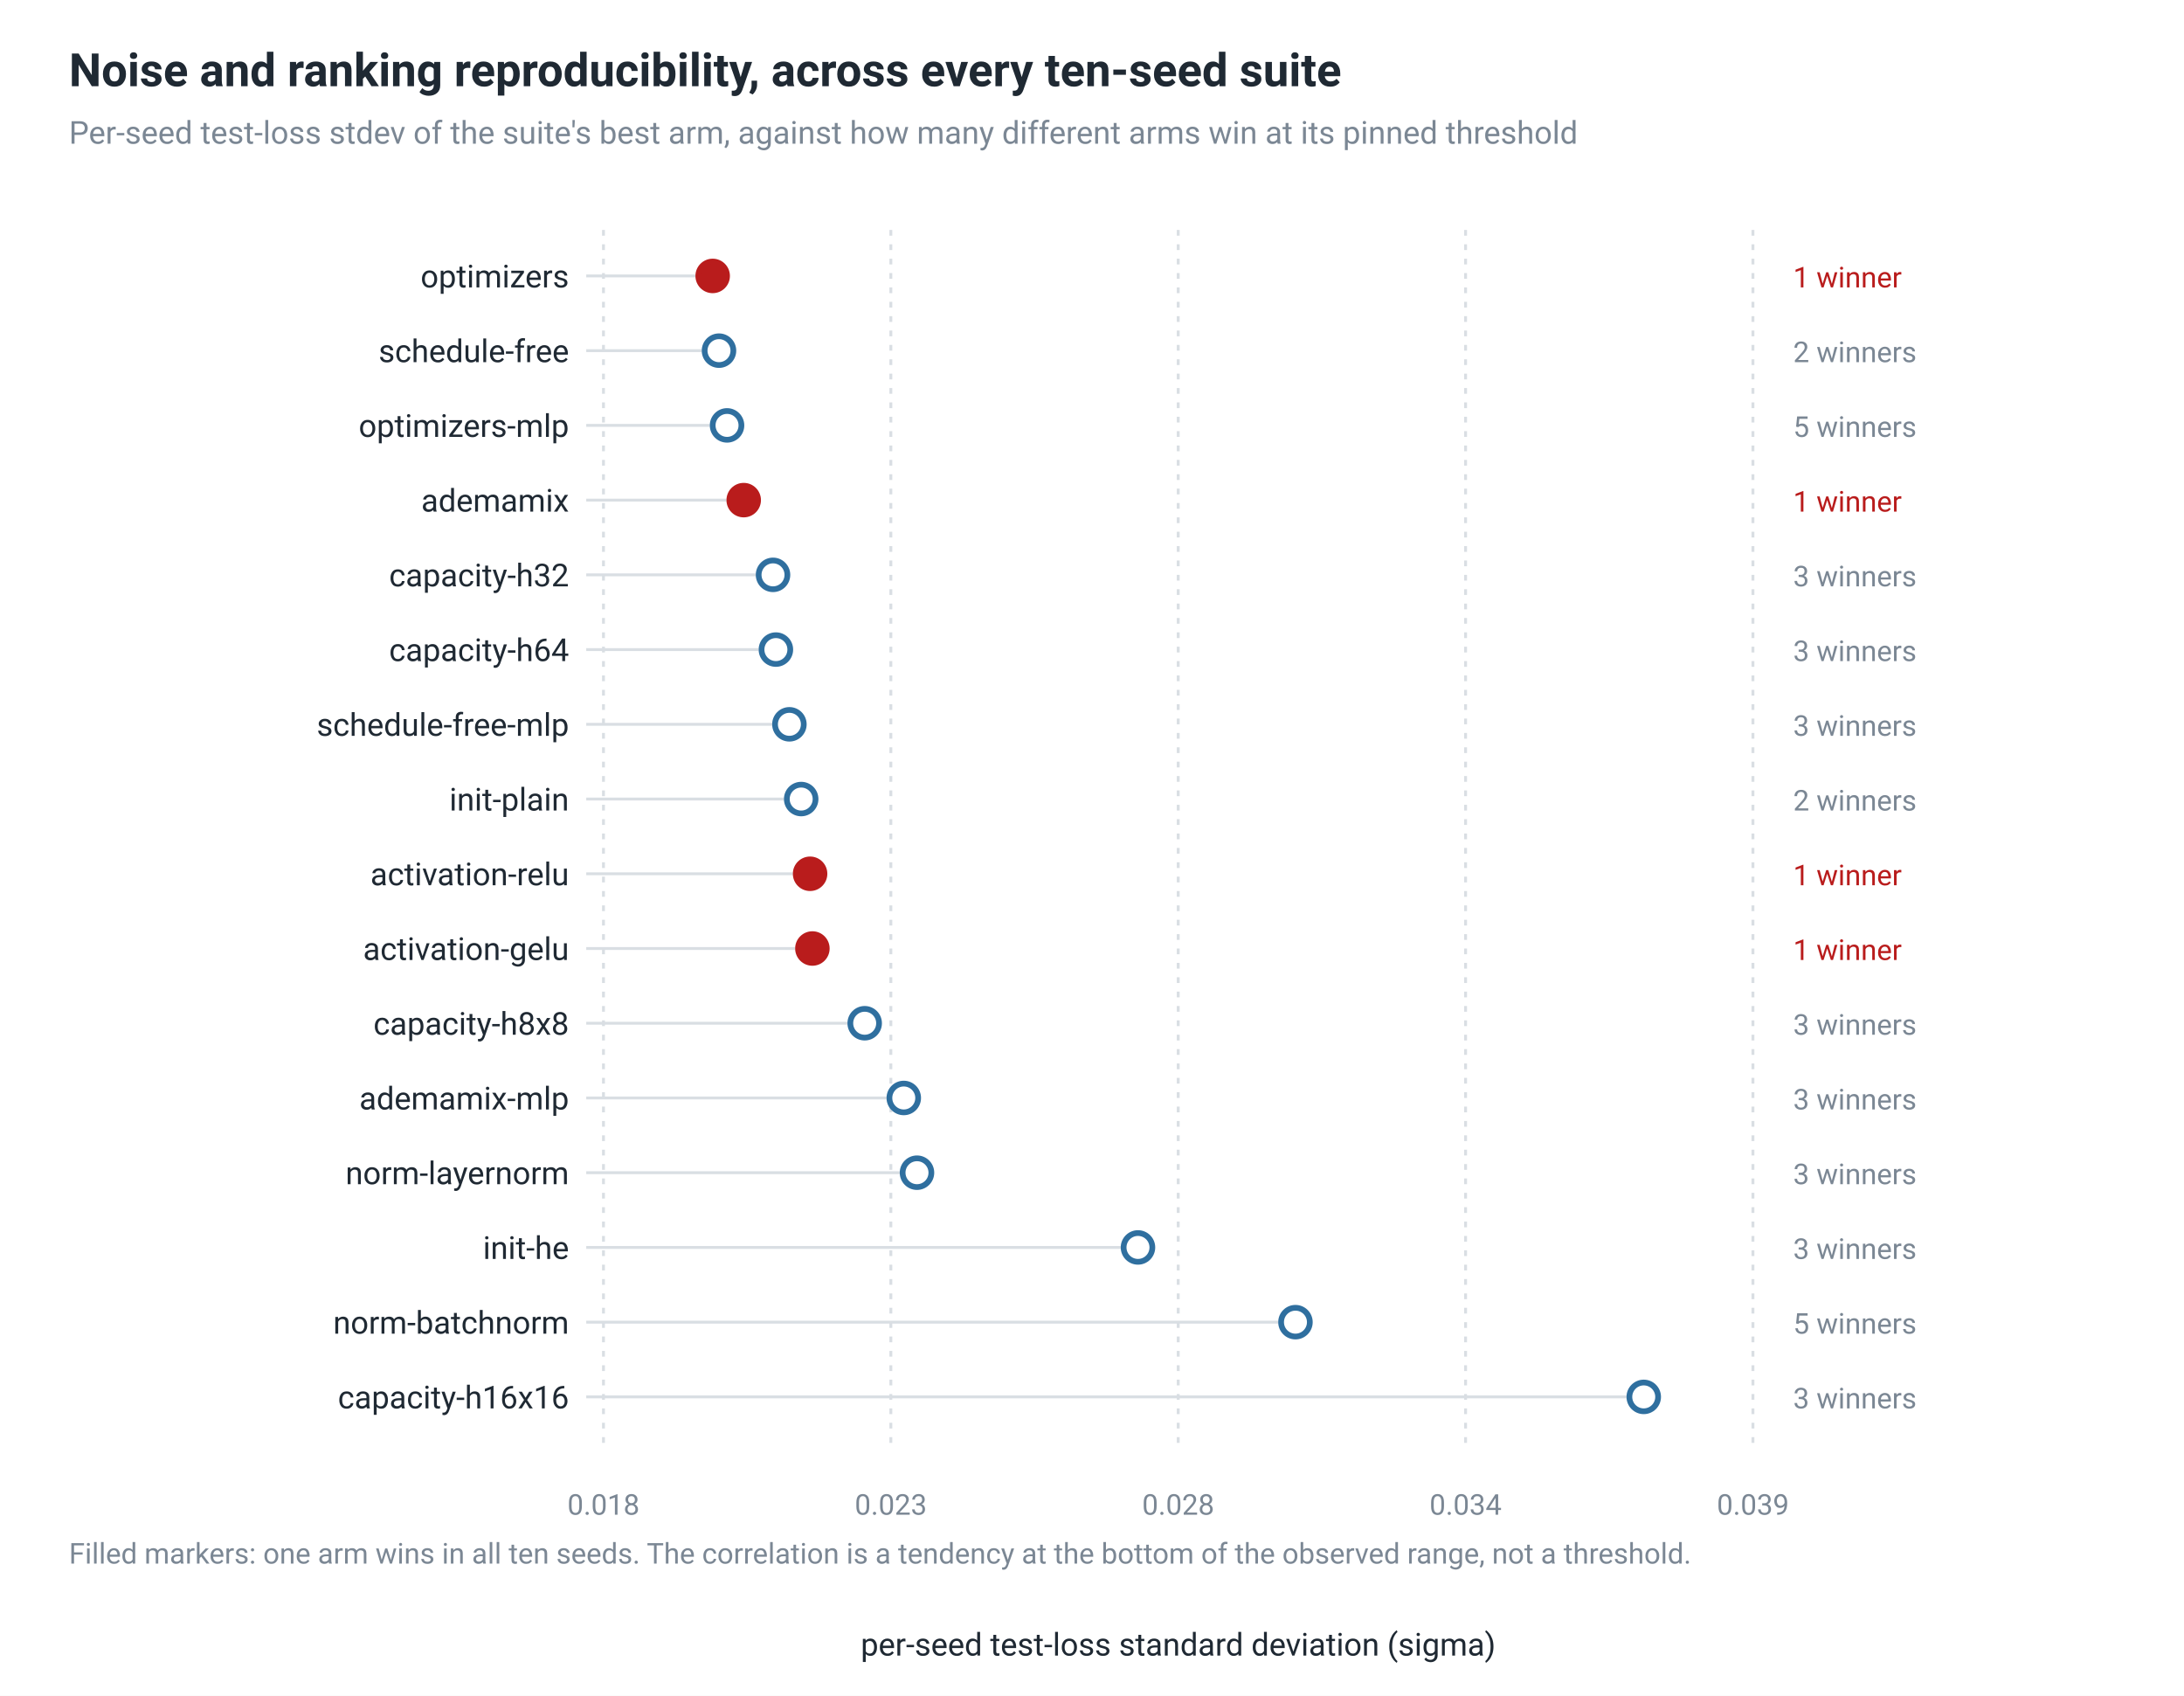
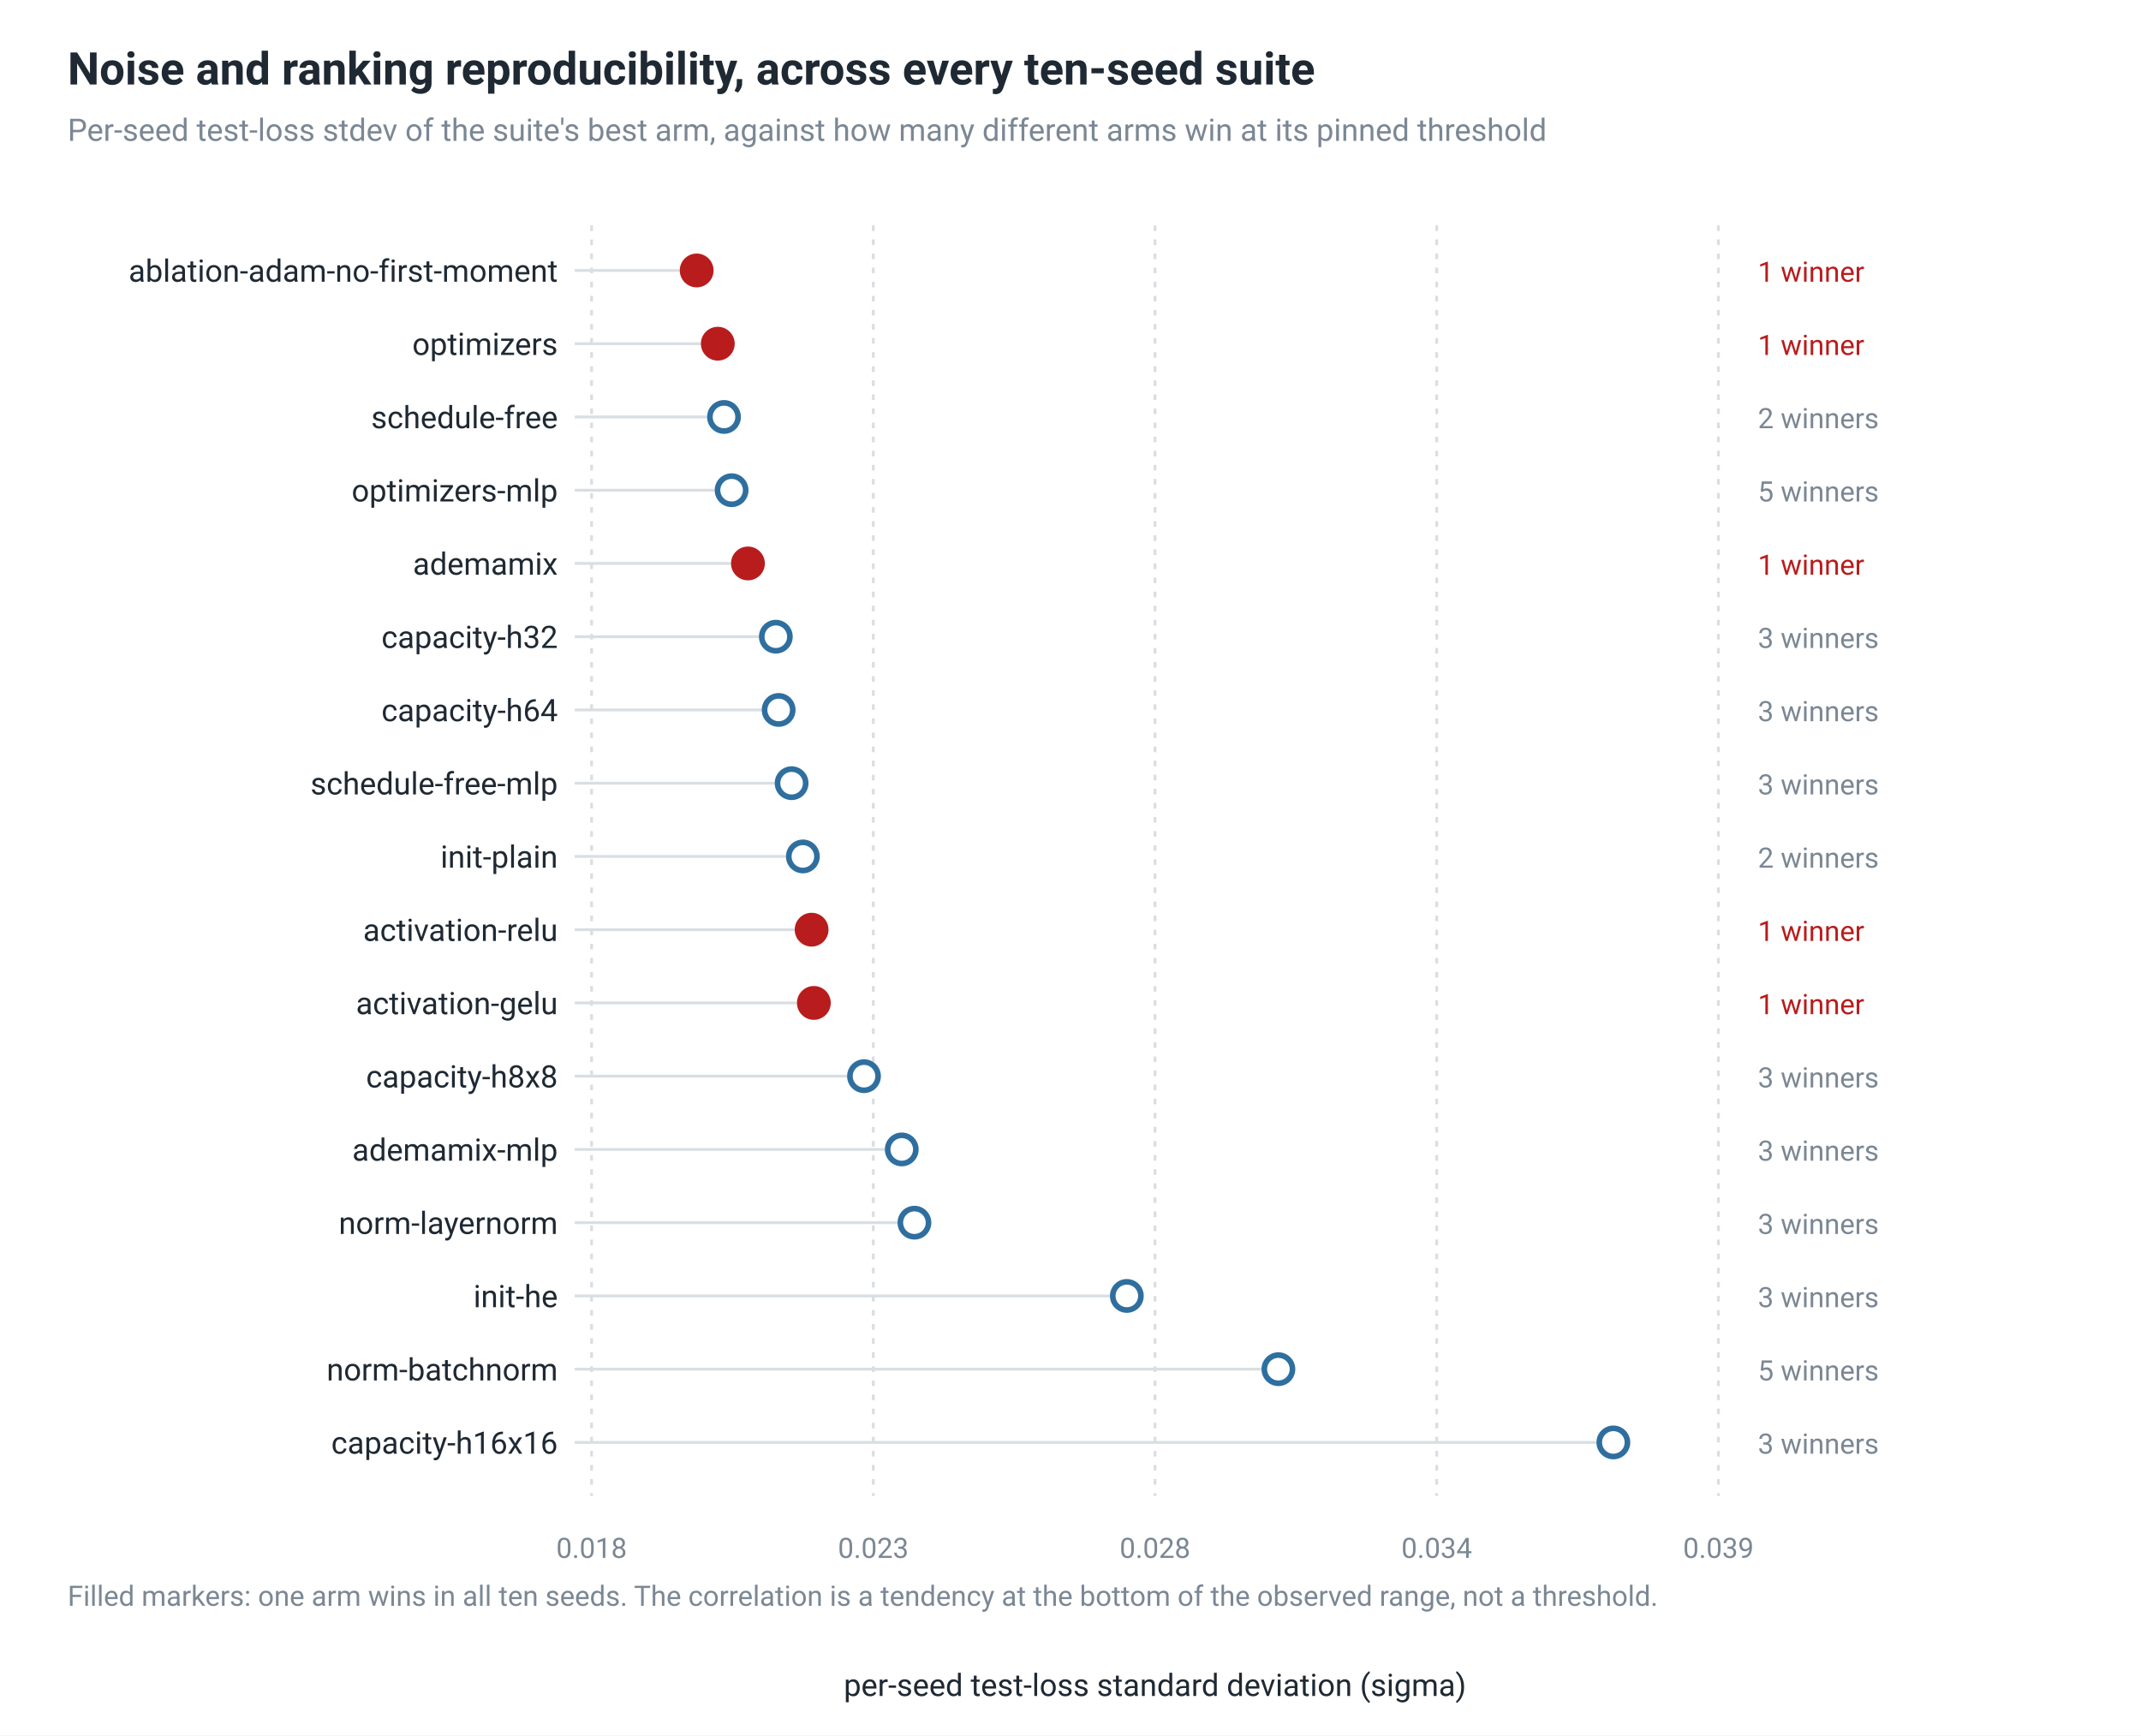
- <svg xmlns="http://www.w3.org/2000/svg" width="760" height="590" viewBox="0 0 760 590" role="img" aria-label="Noise and ranking reproducibility, across every ten-seed suite">
-   <rect width="760" height="590" fill="white" />
+ <svg xmlns="http://www.w3.org/2000/svg" width="760" height="616" viewBox="0 0 760 616" role="img" aria-label="Noise and ranking reproducibility, across every ten-seed suite">
+   <rect width="760" height="616" fill="white" />
  <text x="24" y="30" font-family="-apple-system,Segoe UI,Roboto,Helvetica,Arial,sans-serif" font-size="16" font-weight="600" fill="#1f2933">Noise and ranking reproducibility, across every ten-seed suite</text>
  <text x="24" y="50" font-family="-apple-system,Segoe UI,Roboto,Helvetica,Arial,sans-serif" font-size="11" fill="#7b8794">Per-seed test-loss stdev of the suite's best arm, against how many different arms win at its pinned threshold</text>
-   <line x1="210.0" y1="80" x2="210.0" y2="505.0" stroke="#d9dee3" stroke-width="1" stroke-dasharray="2 3" />
-   <text x="210.0" y="527.0" font-family="-apple-system,Segoe UI,Roboto,Helvetica,Arial,sans-serif" font-size="10" fill="#7b8794" text-anchor="middle">0.018</text>
-   <line x1="310.0" y1="80" x2="310.0" y2="505.0" stroke="#d9dee3" stroke-width="1" stroke-dasharray="2 3" />
-   <text x="310.0" y="527.0" font-family="-apple-system,Segoe UI,Roboto,Helvetica,Arial,sans-serif" font-size="10" fill="#7b8794" text-anchor="middle">0.023</text>
-   <line x1="410.0" y1="80" x2="410.0" y2="505.0" stroke="#d9dee3" stroke-width="1" stroke-dasharray="2 3" />
-   <text x="410.0" y="527.0" font-family="-apple-system,Segoe UI,Roboto,Helvetica,Arial,sans-serif" font-size="10" fill="#7b8794" text-anchor="middle">0.028</text>
-   <line x1="510.0" y1="80" x2="510.0" y2="505.0" stroke="#d9dee3" stroke-width="1" stroke-dasharray="2 3" />
-   <text x="510.0" y="527.0" font-family="-apple-system,Segoe UI,Roboto,Helvetica,Arial,sans-serif" font-size="10" fill="#7b8794" text-anchor="middle">0.034</text>
-   <line x1="610.0" y1="80" x2="610.0" y2="505.0" stroke="#d9dee3" stroke-width="1" stroke-dasharray="2 3" />
-   <text x="610.0" y="527.0" font-family="-apple-system,Segoe UI,Roboto,Helvetica,Arial,sans-serif" font-size="10" fill="#7b8794" text-anchor="middle">0.039</text>
-   <text x="410.0" y="576" font-family="-apple-system,Segoe UI,Roboto,Helvetica,Arial,sans-serif" font-size="11" fill="#1f2933" text-anchor="middle">per-seed test-loss standard deviation (sigma)</text>
-   <text x="198" y="100.0" font-family="-apple-system,Segoe UI,Roboto,Helvetica,Arial,sans-serif" font-size="11" fill="#1f2933" text-anchor="end">optimizers</text>
-   <line x1="204" y1="96.0" x2="242.0" y2="96.0" stroke="#d9dee3" stroke-width="1" />
-   <circle cx="248.0" cy="96.0" r="5" fill="#b91c1c" stroke="#b91c1c" stroke-width="2" />
+   <line x1="210.0" y1="80" x2="210.0" y2="531.0" stroke="#d9dee3" stroke-width="1" stroke-dasharray="2 3" />
+   <text x="210.0" y="553.0" font-family="-apple-system,Segoe UI,Roboto,Helvetica,Arial,sans-serif" font-size="10" fill="#7b8794" text-anchor="middle">0.018</text>
+   <line x1="310.0" y1="80" x2="310.0" y2="531.0" stroke="#d9dee3" stroke-width="1" stroke-dasharray="2 3" />
+   <text x="310.0" y="553.0" font-family="-apple-system,Segoe UI,Roboto,Helvetica,Arial,sans-serif" font-size="10" fill="#7b8794" text-anchor="middle">0.023</text>
+   <line x1="410.0" y1="80" x2="410.0" y2="531.0" stroke="#d9dee3" stroke-width="1" stroke-dasharray="2 3" />
+   <text x="410.0" y="553.0" font-family="-apple-system,Segoe UI,Roboto,Helvetica,Arial,sans-serif" font-size="10" fill="#7b8794" text-anchor="middle">0.028</text>
+   <line x1="510.0" y1="80" x2="510.0" y2="531.0" stroke="#d9dee3" stroke-width="1" stroke-dasharray="2 3" />
+   <text x="510.0" y="553.0" font-family="-apple-system,Segoe UI,Roboto,Helvetica,Arial,sans-serif" font-size="10" fill="#7b8794" text-anchor="middle">0.034</text>
+   <line x1="610.0" y1="80" x2="610.0" y2="531.0" stroke="#d9dee3" stroke-width="1" stroke-dasharray="2 3" />
+   <text x="610.0" y="553.0" font-family="-apple-system,Segoe UI,Roboto,Helvetica,Arial,sans-serif" font-size="10" fill="#7b8794" text-anchor="middle">0.039</text>
+   <text x="410.0" y="602" font-family="-apple-system,Segoe UI,Roboto,Helvetica,Arial,sans-serif" font-size="11" fill="#1f2933" text-anchor="middle">per-seed test-loss standard deviation (sigma)</text>
+   <text x="198" y="100.0" font-family="-apple-system,Segoe UI,Roboto,Helvetica,Arial,sans-serif" font-size="11" fill="#1f2933" text-anchor="end">ablation-adam-no-first-moment</text>
+   <line x1="204" y1="96.0" x2="241.3" y2="96.0" stroke="#d9dee3" stroke-width="1" />
+   <circle cx="247.3" cy="96.0" r="5" fill="#b91c1c" stroke="#b91c1c" stroke-width="2" />
  <text x="624.0" y="100.0" font-family="-apple-system,Segoe UI,Roboto,Helvetica,Arial,sans-serif" font-size="10" fill="#b91c1c">1 winner</text>
-   <text x="198" y="126.0" font-family="-apple-system,Segoe UI,Roboto,Helvetica,Arial,sans-serif" font-size="11" fill="#1f2933" text-anchor="end">schedule-free</text>
-   <line x1="204" y1="122.0" x2="244.2" y2="122.0" stroke="#d9dee3" stroke-width="1" />
-   <circle cx="250.2" cy="122.0" r="5" fill="white" stroke="#2f6f9f" stroke-width="2" />
-   <text x="624.0" y="126.0" font-family="-apple-system,Segoe UI,Roboto,Helvetica,Arial,sans-serif" font-size="10" fill="#7b8794">2 winners</text>
-   <text x="198" y="152.0" font-family="-apple-system,Segoe UI,Roboto,Helvetica,Arial,sans-serif" font-size="11" fill="#1f2933" text-anchor="end">optimizers-mlp</text>
-   <line x1="204" y1="148.0" x2="247.0" y2="148.0" stroke="#d9dee3" stroke-width="1" />
-   <circle cx="253.0" cy="148.0" r="5" fill="white" stroke="#2f6f9f" stroke-width="2" />
-   <text x="624.0" y="152.0" font-family="-apple-system,Segoe UI,Roboto,Helvetica,Arial,sans-serif" font-size="10" fill="#7b8794">5 winners</text>
-   <text x="198" y="178.0" font-family="-apple-system,Segoe UI,Roboto,Helvetica,Arial,sans-serif" font-size="11" fill="#1f2933" text-anchor="end">ademamix</text>
-   <line x1="204" y1="174.0" x2="252.8" y2="174.0" stroke="#d9dee3" stroke-width="1" />
-   <circle cx="258.8" cy="174.0" r="5" fill="#b91c1c" stroke="#b91c1c" stroke-width="2" />
-   <text x="624.0" y="178.0" font-family="-apple-system,Segoe UI,Roboto,Helvetica,Arial,sans-serif" font-size="10" fill="#b91c1c">1 winner</text>
-   <text x="198" y="204.0" font-family="-apple-system,Segoe UI,Roboto,Helvetica,Arial,sans-serif" font-size="11" fill="#1f2933" text-anchor="end">capacity-h32</text>
-   <line x1="204" y1="200.0" x2="263.0" y2="200.0" stroke="#d9dee3" stroke-width="1" />
-   <circle cx="269.0" cy="200.0" r="5" fill="white" stroke="#2f6f9f" stroke-width="2" />
-   <text x="624.0" y="204.0" font-family="-apple-system,Segoe UI,Roboto,Helvetica,Arial,sans-serif" font-size="10" fill="#7b8794">3 winners</text>
-   <text x="198" y="230.0" font-family="-apple-system,Segoe UI,Roboto,Helvetica,Arial,sans-serif" font-size="11" fill="#1f2933" text-anchor="end">capacity-h64</text>
-   <line x1="204" y1="226.0" x2="264.0" y2="226.0" stroke="#d9dee3" stroke-width="1" />
-   <circle cx="270.0" cy="226.0" r="5" fill="white" stroke="#2f6f9f" stroke-width="2" />
+   <text x="198" y="126.0" font-family="-apple-system,Segoe UI,Roboto,Helvetica,Arial,sans-serif" font-size="11" fill="#1f2933" text-anchor="end">optimizers</text>
+   <line x1="204" y1="122.0" x2="248.8" y2="122.0" stroke="#d9dee3" stroke-width="1" />
+   <circle cx="254.8" cy="122.0" r="5" fill="#b91c1c" stroke="#b91c1c" stroke-width="2" />
+   <text x="624.0" y="126.0" font-family="-apple-system,Segoe UI,Roboto,Helvetica,Arial,sans-serif" font-size="10" fill="#b91c1c">1 winner</text>
+   <text x="198" y="152.0" font-family="-apple-system,Segoe UI,Roboto,Helvetica,Arial,sans-serif" font-size="11" fill="#1f2933" text-anchor="end">schedule-free</text>
+   <line x1="204" y1="148.0" x2="251.0" y2="148.0" stroke="#d9dee3" stroke-width="1" />
+   <circle cx="257.0" cy="148.0" r="5" fill="white" stroke="#2f6f9f" stroke-width="2" />
+   <text x="624.0" y="152.0" font-family="-apple-system,Segoe UI,Roboto,Helvetica,Arial,sans-serif" font-size="10" fill="#7b8794">2 winners</text>
+   <text x="198" y="178.0" font-family="-apple-system,Segoe UI,Roboto,Helvetica,Arial,sans-serif" font-size="11" fill="#1f2933" text-anchor="end">optimizers-mlp</text>
+   <line x1="204" y1="174.0" x2="253.7" y2="174.0" stroke="#d9dee3" stroke-width="1" />
+   <circle cx="259.7" cy="174.0" r="5" fill="white" stroke="#2f6f9f" stroke-width="2" />
+   <text x="624.0" y="178.0" font-family="-apple-system,Segoe UI,Roboto,Helvetica,Arial,sans-serif" font-size="10" fill="#7b8794">5 winners</text>
+   <text x="198" y="204.0" font-family="-apple-system,Segoe UI,Roboto,Helvetica,Arial,sans-serif" font-size="11" fill="#1f2933" text-anchor="end">ademamix</text>
+   <line x1="204" y1="200.0" x2="259.5" y2="200.0" stroke="#d9dee3" stroke-width="1" />
+   <circle cx="265.5" cy="200.0" r="5" fill="#b91c1c" stroke="#b91c1c" stroke-width="2" />
+   <text x="624.0" y="204.0" font-family="-apple-system,Segoe UI,Roboto,Helvetica,Arial,sans-serif" font-size="10" fill="#b91c1c">1 winner</text>
+   <text x="198" y="230.0" font-family="-apple-system,Segoe UI,Roboto,Helvetica,Arial,sans-serif" font-size="11" fill="#1f2933" text-anchor="end">capacity-h32</text>
+   <line x1="204" y1="226.0" x2="269.4" y2="226.0" stroke="#d9dee3" stroke-width="1" />
+   <circle cx="275.4" cy="226.0" r="5" fill="white" stroke="#2f6f9f" stroke-width="2" />
  <text x="624.0" y="230.0" font-family="-apple-system,Segoe UI,Roboto,Helvetica,Arial,sans-serif" font-size="10" fill="#7b8794">3 winners</text>
-   <text x="198" y="256.0" font-family="-apple-system,Segoe UI,Roboto,Helvetica,Arial,sans-serif" font-size="11" fill="#1f2933" text-anchor="end">schedule-free-mlp</text>
-   <line x1="204" y1="252.0" x2="268.7" y2="252.0" stroke="#d9dee3" stroke-width="1" />
-   <circle cx="274.7" cy="252.0" r="5" fill="white" stroke="#2f6f9f" stroke-width="2" />
+   <text x="198" y="256.0" font-family="-apple-system,Segoe UI,Roboto,Helvetica,Arial,sans-serif" font-size="11" fill="#1f2933" text-anchor="end">capacity-h64</text>
+   <line x1="204" y1="252.0" x2="270.4" y2="252.0" stroke="#d9dee3" stroke-width="1" />
+   <circle cx="276.4" cy="252.0" r="5" fill="white" stroke="#2f6f9f" stroke-width="2" />
  <text x="624.0" y="256.0" font-family="-apple-system,Segoe UI,Roboto,Helvetica,Arial,sans-serif" font-size="10" fill="#7b8794">3 winners</text>
-   <text x="198" y="282.0" font-family="-apple-system,Segoe UI,Roboto,Helvetica,Arial,sans-serif" font-size="11" fill="#1f2933" text-anchor="end">init-plain</text>
-   <line x1="204" y1="278.0" x2="272.8" y2="278.0" stroke="#d9dee3" stroke-width="1" />
-   <circle cx="278.8" cy="278.0" r="5" fill="white" stroke="#2f6f9f" stroke-width="2" />
-   <text x="624.0" y="282.0" font-family="-apple-system,Segoe UI,Roboto,Helvetica,Arial,sans-serif" font-size="10" fill="#7b8794">2 winners</text>
-   <text x="198" y="308.0" font-family="-apple-system,Segoe UI,Roboto,Helvetica,Arial,sans-serif" font-size="11" fill="#1f2933" text-anchor="end">activation-relu</text>
-   <line x1="204" y1="304.0" x2="275.9" y2="304.0" stroke="#d9dee3" stroke-width="1" />
-   <circle cx="281.9" cy="304.0" r="5" fill="#b91c1c" stroke="#b91c1c" stroke-width="2" />
-   <text x="624.0" y="308.0" font-family="-apple-system,Segoe UI,Roboto,Helvetica,Arial,sans-serif" font-size="10" fill="#b91c1c">1 winner</text>
-   <text x="198" y="334.0" font-family="-apple-system,Segoe UI,Roboto,Helvetica,Arial,sans-serif" font-size="11" fill="#1f2933" text-anchor="end">activation-gelu</text>
-   <line x1="204" y1="330.0" x2="276.7" y2="330.0" stroke="#d9dee3" stroke-width="1" />
-   <circle cx="282.7" cy="330.0" r="5" fill="#b91c1c" stroke="#b91c1c" stroke-width="2" />
+   <text x="198" y="282.0" font-family="-apple-system,Segoe UI,Roboto,Helvetica,Arial,sans-serif" font-size="11" fill="#1f2933" text-anchor="end">schedule-free-mlp</text>
+   <line x1="204" y1="278.0" x2="275.0" y2="278.0" stroke="#d9dee3" stroke-width="1" />
+   <circle cx="281.0" cy="278.0" r="5" fill="white" stroke="#2f6f9f" stroke-width="2" />
+   <text x="624.0" y="282.0" font-family="-apple-system,Segoe UI,Roboto,Helvetica,Arial,sans-serif" font-size="10" fill="#7b8794">3 winners</text>
+   <text x="198" y="308.0" font-family="-apple-system,Segoe UI,Roboto,Helvetica,Arial,sans-serif" font-size="11" fill="#1f2933" text-anchor="end">init-plain</text>
+   <line x1="204" y1="304.0" x2="279.0" y2="304.0" stroke="#d9dee3" stroke-width="1" />
+   <circle cx="285.0" cy="304.0" r="5" fill="white" stroke="#2f6f9f" stroke-width="2" />
+   <text x="624.0" y="308.0" font-family="-apple-system,Segoe UI,Roboto,Helvetica,Arial,sans-serif" font-size="10" fill="#7b8794">2 winners</text>
+   <text x="198" y="334.0" font-family="-apple-system,Segoe UI,Roboto,Helvetica,Arial,sans-serif" font-size="11" fill="#1f2933" text-anchor="end">activation-relu</text>
+   <line x1="204" y1="330.0" x2="282.1" y2="330.0" stroke="#d9dee3" stroke-width="1" />
+   <circle cx="288.1" cy="330.0" r="5" fill="#b91c1c" stroke="#b91c1c" stroke-width="2" />
  <text x="624.0" y="334.0" font-family="-apple-system,Segoe UI,Roboto,Helvetica,Arial,sans-serif" font-size="10" fill="#b91c1c">1 winner</text>
-   <text x="198" y="360.0" font-family="-apple-system,Segoe UI,Roboto,Helvetica,Arial,sans-serif" font-size="11" fill="#1f2933" text-anchor="end">capacity-h8x8</text>
-   <line x1="204" y1="356.0" x2="294.9" y2="356.0" stroke="#d9dee3" stroke-width="1" />
-   <circle cx="300.9" cy="356.0" r="5" fill="white" stroke="#2f6f9f" stroke-width="2" />
-   <text x="624.0" y="360.0" font-family="-apple-system,Segoe UI,Roboto,Helvetica,Arial,sans-serif" font-size="10" fill="#7b8794">3 winners</text>
-   <text x="198" y="386.0" font-family="-apple-system,Segoe UI,Roboto,Helvetica,Arial,sans-serif" font-size="11" fill="#1f2933" text-anchor="end">ademamix-mlp</text>
-   <line x1="204" y1="382.0" x2="308.5" y2="382.0" stroke="#d9dee3" stroke-width="1" />
-   <circle cx="314.5" cy="382.0" r="5" fill="white" stroke="#2f6f9f" stroke-width="2" />
+   <text x="198" y="360.0" font-family="-apple-system,Segoe UI,Roboto,Helvetica,Arial,sans-serif" font-size="11" fill="#1f2933" text-anchor="end">activation-gelu</text>
+   <line x1="204" y1="356.0" x2="282.9" y2="356.0" stroke="#d9dee3" stroke-width="1" />
+   <circle cx="288.9" cy="356.0" r="5" fill="#b91c1c" stroke="#b91c1c" stroke-width="2" />
+   <text x="624.0" y="360.0" font-family="-apple-system,Segoe UI,Roboto,Helvetica,Arial,sans-serif" font-size="10" fill="#b91c1c">1 winner</text>
+   <text x="198" y="386.0" font-family="-apple-system,Segoe UI,Roboto,Helvetica,Arial,sans-serif" font-size="11" fill="#1f2933" text-anchor="end">capacity-h8x8</text>
+   <line x1="204" y1="382.0" x2="300.7" y2="382.0" stroke="#d9dee3" stroke-width="1" />
+   <circle cx="306.7" cy="382.0" r="5" fill="white" stroke="#2f6f9f" stroke-width="2" />
  <text x="624.0" y="386.0" font-family="-apple-system,Segoe UI,Roboto,Helvetica,Arial,sans-serif" font-size="10" fill="#7b8794">3 winners</text>
-   <text x="198" y="412.0" font-family="-apple-system,Segoe UI,Roboto,Helvetica,Arial,sans-serif" font-size="11" fill="#1f2933" text-anchor="end">norm-layernorm</text>
-   <line x1="204" y1="408.0" x2="313.1" y2="408.0" stroke="#d9dee3" stroke-width="1" />
-   <circle cx="319.1" cy="408.0" r="5" fill="white" stroke="#2f6f9f" stroke-width="2" />
+   <text x="198" y="412.0" font-family="-apple-system,Segoe UI,Roboto,Helvetica,Arial,sans-serif" font-size="11" fill="#1f2933" text-anchor="end">ademamix-mlp</text>
+   <line x1="204" y1="408.0" x2="314.1" y2="408.0" stroke="#d9dee3" stroke-width="1" />
+   <circle cx="320.1" cy="408.0" r="5" fill="white" stroke="#2f6f9f" stroke-width="2" />
  <text x="624.0" y="412.0" font-family="-apple-system,Segoe UI,Roboto,Helvetica,Arial,sans-serif" font-size="10" fill="#7b8794">3 winners</text>
-   <text x="198" y="438.0" font-family="-apple-system,Segoe UI,Roboto,Helvetica,Arial,sans-serif" font-size="11" fill="#1f2933" text-anchor="end">init-he</text>
-   <line x1="204" y1="434.0" x2="390.0" y2="434.0" stroke="#d9dee3" stroke-width="1" />
-   <circle cx="396.0" cy="434.0" r="5" fill="white" stroke="#2f6f9f" stroke-width="2" />
+   <text x="198" y="438.0" font-family="-apple-system,Segoe UI,Roboto,Helvetica,Arial,sans-serif" font-size="11" fill="#1f2933" text-anchor="end">norm-layernorm</text>
+   <line x1="204" y1="434.0" x2="318.6" y2="434.0" stroke="#d9dee3" stroke-width="1" />
+   <circle cx="324.6" cy="434.0" r="5" fill="white" stroke="#2f6f9f" stroke-width="2" />
  <text x="624.0" y="438.0" font-family="-apple-system,Segoe UI,Roboto,Helvetica,Arial,sans-serif" font-size="10" fill="#7b8794">3 winners</text>
-   <text x="198" y="464.0" font-family="-apple-system,Segoe UI,Roboto,Helvetica,Arial,sans-serif" font-size="11" fill="#1f2933" text-anchor="end">norm-batchnorm</text>
-   <line x1="204" y1="460.0" x2="444.8" y2="460.0" stroke="#d9dee3" stroke-width="1" />
-   <circle cx="450.8" cy="460.0" r="5" fill="white" stroke="#2f6f9f" stroke-width="2" />
-   <text x="624.0" y="464.0" font-family="-apple-system,Segoe UI,Roboto,Helvetica,Arial,sans-serif" font-size="10" fill="#7b8794">5 winners</text>
-   <text x="198" y="490.0" font-family="-apple-system,Segoe UI,Roboto,Helvetica,Arial,sans-serif" font-size="11" fill="#1f2933" text-anchor="end">capacity-h16x16</text>
-   <line x1="204" y1="486.0" x2="566.0" y2="486.0" stroke="#d9dee3" stroke-width="1" />
-   <circle cx="572.0" cy="486.0" r="5" fill="white" stroke="#2f6f9f" stroke-width="2" />
-   <text x="624.0" y="490.0" font-family="-apple-system,Segoe UI,Roboto,Helvetica,Arial,sans-serif" font-size="10" fill="#7b8794">3 winners</text>
-   <text x="24" y="544" font-family="-apple-system,Segoe UI,Roboto,Helvetica,Arial,sans-serif" font-size="10" fill="#7b8794">Filled markers: one arm wins in all ten seeds. The correlation is a tendency at the bottom of the observed range, not a threshold.</text>
+   <text x="198" y="464.0" font-family="-apple-system,Segoe UI,Roboto,Helvetica,Arial,sans-serif" font-size="11" fill="#1f2933" text-anchor="end">init-he</text>
+   <line x1="204" y1="460.0" x2="394.0" y2="460.0" stroke="#d9dee3" stroke-width="1" />
+   <circle cx="400.0" cy="460.0" r="5" fill="white" stroke="#2f6f9f" stroke-width="2" />
+   <text x="624.0" y="464.0" font-family="-apple-system,Segoe UI,Roboto,Helvetica,Arial,sans-serif" font-size="10" fill="#7b8794">3 winners</text>
+   <text x="198" y="490.0" font-family="-apple-system,Segoe UI,Roboto,Helvetica,Arial,sans-serif" font-size="11" fill="#1f2933" text-anchor="end">norm-batchnorm</text>
+   <line x1="204" y1="486.0" x2="447.8" y2="486.0" stroke="#d9dee3" stroke-width="1" />
+   <circle cx="453.8" cy="486.0" r="5" fill="white" stroke="#2f6f9f" stroke-width="2" />
+   <text x="624.0" y="490.0" font-family="-apple-system,Segoe UI,Roboto,Helvetica,Arial,sans-serif" font-size="10" fill="#7b8794">5 winners</text>
+   <text x="198" y="516.0" font-family="-apple-system,Segoe UI,Roboto,Helvetica,Arial,sans-serif" font-size="11" fill="#1f2933" text-anchor="end">capacity-h16x16</text>
+   <line x1="204" y1="512.0" x2="566.7" y2="512.0" stroke="#d9dee3" stroke-width="1" />
+   <circle cx="572.7" cy="512.0" r="5" fill="white" stroke="#2f6f9f" stroke-width="2" />
+   <text x="624.0" y="516.0" font-family="-apple-system,Segoe UI,Roboto,Helvetica,Arial,sans-serif" font-size="10" fill="#7b8794">3 winners</text>
+   <text x="24" y="570" font-family="-apple-system,Segoe UI,Roboto,Helvetica,Arial,sans-serif" font-size="10" fill="#7b8794">Filled markers: one arm wins in all ten seeds. The correlation is a tendency at the bottom of the observed range, not a threshold.</text>
</svg>
